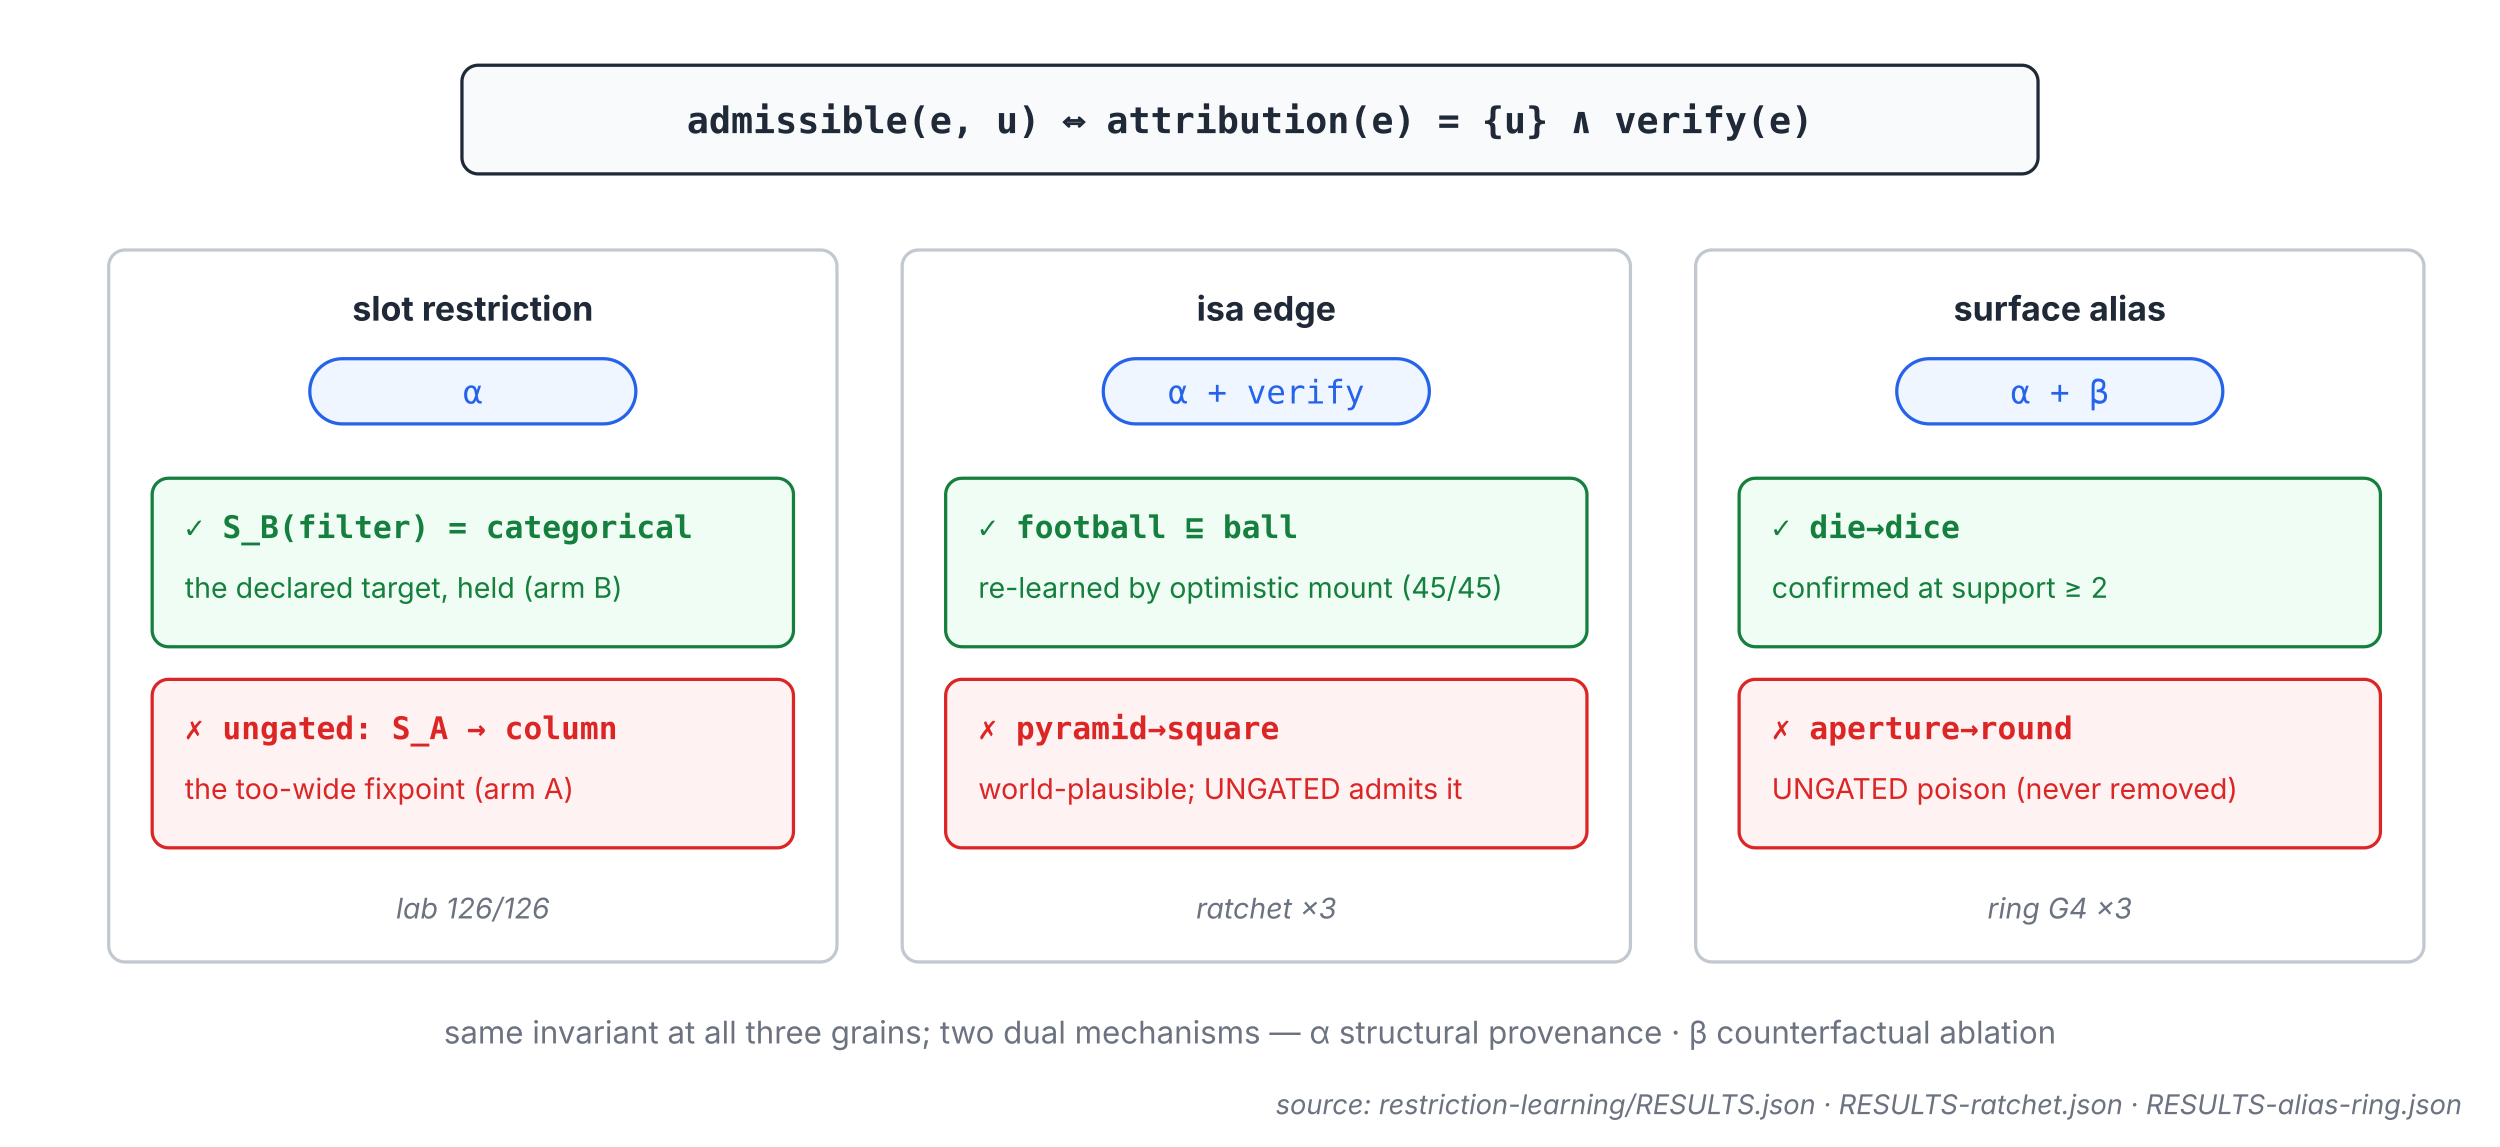
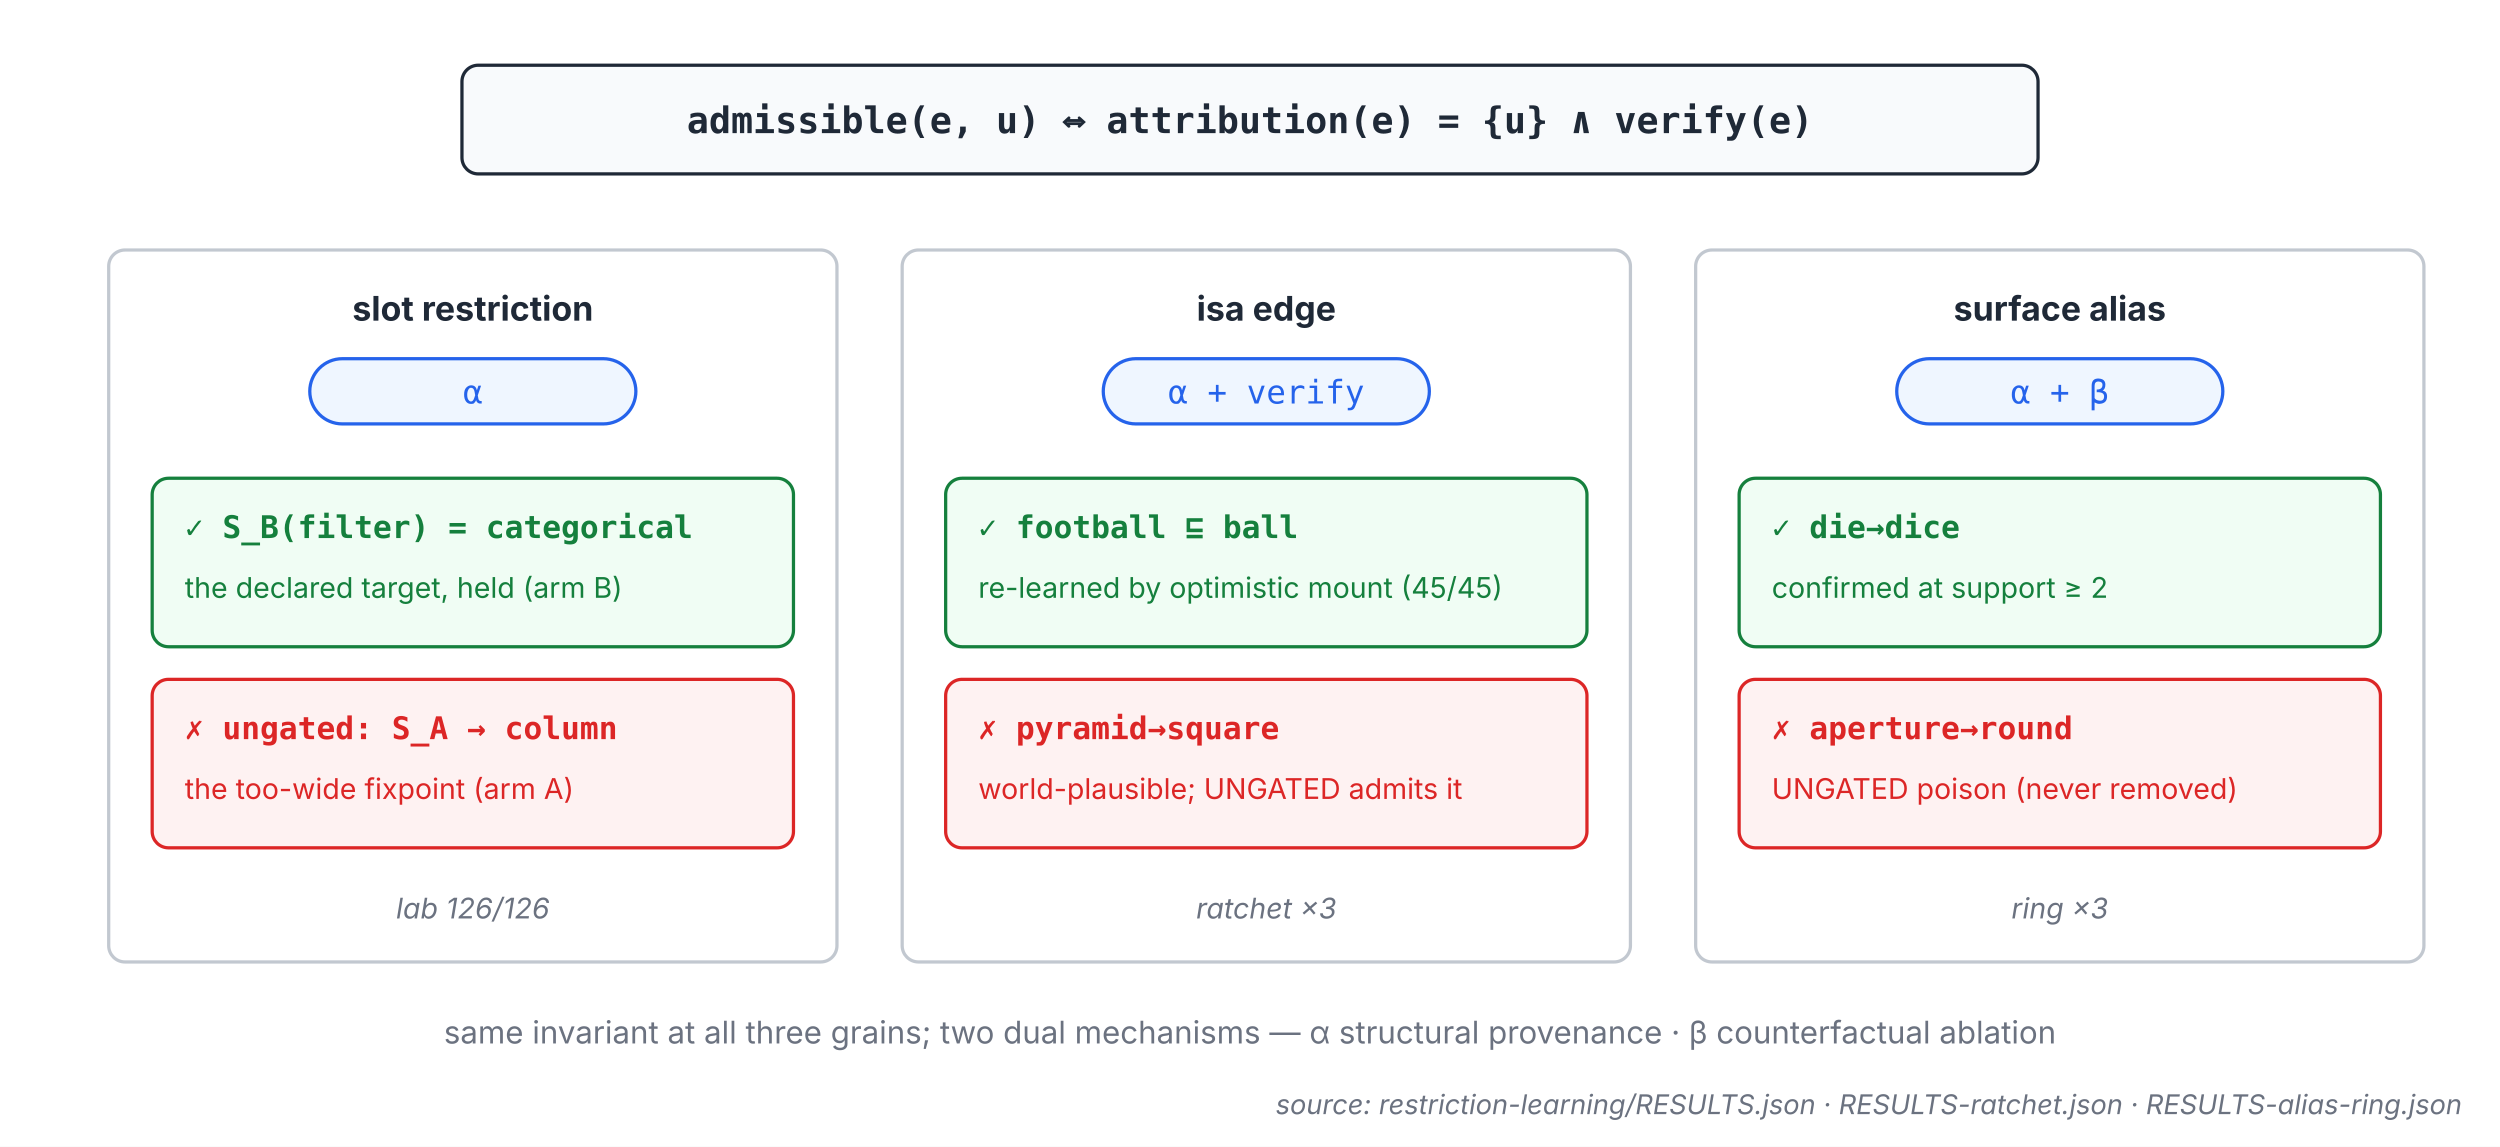
<svg xmlns="http://www.w3.org/2000/svg" viewBox="0 0 920 422" font-family="Inter,'Segoe UI',Helvetica,Arial,sans-serif">
  <defs>
    <marker id="arr" viewBox="0 0 10 10" refX="9" refY="5" markerWidth="7" markerHeight="7" orient="auto-start-reverse">
      <path d="M0,0 L10,5 L0,10 z" fill="#6b7280" />
    </marker>
  </defs>
  <rect width="920" height="422" fill="white" />
  <rect x="170" y="24" width="580" height="40" rx="6" fill="#f8fafc" stroke="#1f2937" stroke-width="1.2" />
  <text x="460" y="49" font-size="13.5" fill="#1f2937" text-anchor="middle" font-weight="700" font-style="normal" font-family="ui-monospace,Consolas,Menlo,monospace">admissible(e, u)  ⟺  attribution(e) = {u}  ∧  verify(e)</text>
  <rect x="40" y="92" width="268" height="262" rx="6" fill="white" stroke="#c2c8d0" stroke-width="1.2" />
  <text x="174" y="118" font-size="12.5" fill="#1f2937" text-anchor="middle" font-weight="700" font-style="normal" font-family="inherit">slot restriction</text>
  <rect x="114" y="132" width="120" height="24" rx="12" fill="#eff6ff" stroke="#2563eb" stroke-width="1.2" />
  <text x="174" y="148.5" font-size="12" fill="#2563eb" text-anchor="middle" font-weight="normal" font-style="normal" font-family="ui-monospace,Consolas,Menlo,monospace">α</text>
  <rect x="56" y="176" width="236" height="62" rx="6" fill="#f0fdf4" stroke="#15803d" stroke-width="1.2" />
  <text x="68" y="198" font-size="11.5" fill="#15803d" text-anchor="start" font-weight="600" font-style="normal" font-family="ui-monospace,Consolas,Menlo,monospace">✓ S_B(filter) = categorical</text>
  <text x="68" y="220" font-size="10.5" fill="#15803d" text-anchor="start" font-weight="normal" font-style="normal" font-family="inherit">the declared target, held (arm B)</text>
  <rect x="56" y="250" width="236" height="62" rx="6" fill="#fef2f2" stroke="#dc2626" stroke-width="1.2" />
  <text x="68" y="272" font-size="11.5" fill="#dc2626" text-anchor="start" font-weight="600" font-style="normal" font-family="ui-monospace,Consolas,Menlo,monospace">✗ ungated: S_A → column</text>
  <text x="68" y="294" font-size="10.5" fill="#dc2626" text-anchor="start" font-weight="normal" font-style="normal" font-family="inherit">the too-wide fixpoint (arm A)</text>
  <text x="174" y="338" font-size="10.5" fill="#6b7280" text-anchor="middle" font-weight="normal" font-style="italic" font-family="inherit">lab 126/126</text>
  <rect x="332" y="92" width="268" height="262" rx="6" fill="white" stroke="#c2c8d0" stroke-width="1.2" />
  <text x="466" y="118" font-size="12.5" fill="#1f2937" text-anchor="middle" font-weight="700" font-style="normal" font-family="inherit">isa edge</text>
  <rect x="406" y="132" width="120" height="24" rx="12" fill="#eff6ff" stroke="#2563eb" stroke-width="1.2" />
  <text x="466" y="148.5" font-size="12" fill="#2563eb" text-anchor="middle" font-weight="normal" font-style="normal" font-family="ui-monospace,Consolas,Menlo,monospace">α + verify</text>
  <rect x="348" y="176" width="236" height="62" rx="6" fill="#f0fdf4" stroke="#15803d" stroke-width="1.2" />
  <text x="360" y="198" font-size="11.5" fill="#15803d" text-anchor="start" font-weight="600" font-style="normal" font-family="ui-monospace,Consolas,Menlo,monospace">✓ football ⊑ ball</text>
  <text x="360" y="220" font-size="10.5" fill="#15803d" text-anchor="start" font-weight="normal" font-style="normal" font-family="inherit">re-learned by optimistic mount (45/45)</text>
  <rect x="348" y="250" width="236" height="62" rx="6" fill="#fef2f2" stroke="#dc2626" stroke-width="1.2" />
  <text x="360" y="272" font-size="11.5" fill="#dc2626" text-anchor="start" font-weight="600" font-style="normal" font-family="ui-monospace,Consolas,Menlo,monospace">✗ pyramid→square</text>
  <text x="360" y="294" font-size="10.5" fill="#dc2626" text-anchor="start" font-weight="normal" font-style="normal" font-family="inherit">world-plausible; UNGATED admits it</text>
  <text x="466" y="338" font-size="10.5" fill="#6b7280" text-anchor="middle" font-weight="normal" font-style="italic" font-family="inherit">ratchet ×3</text>
  <rect x="624" y="92" width="268" height="262" rx="6" fill="white" stroke="#c2c8d0" stroke-width="1.2" />
  <text x="758" y="118" font-size="12.5" fill="#1f2937" text-anchor="middle" font-weight="700" font-style="normal" font-family="inherit">surface alias</text>
  <rect x="698" y="132" width="120" height="24" rx="12" fill="#eff6ff" stroke="#2563eb" stroke-width="1.2" />
  <text x="758" y="148.5" font-size="12" fill="#2563eb" text-anchor="middle" font-weight="normal" font-style="normal" font-family="ui-monospace,Consolas,Menlo,monospace">α + β</text>
  <rect x="640" y="176" width="236" height="62" rx="6" fill="#f0fdf4" stroke="#15803d" stroke-width="1.2" />
  <text x="652" y="198" font-size="11.5" fill="#15803d" text-anchor="start" font-weight="600" font-style="normal" font-family="ui-monospace,Consolas,Menlo,monospace">✓ die→dice</text>
  <text x="652" y="220" font-size="10.5" fill="#15803d" text-anchor="start" font-weight="normal" font-style="normal" font-family="inherit">confirmed at support ≥ 2</text>
  <rect x="640" y="250" width="236" height="62" rx="6" fill="#fef2f2" stroke="#dc2626" stroke-width="1.2" />
  <text x="652" y="272" font-size="11.5" fill="#dc2626" text-anchor="start" font-weight="600" font-style="normal" font-family="ui-monospace,Consolas,Menlo,monospace">✗ aperture→round</text>
  <text x="652" y="294" font-size="10.5" fill="#dc2626" text-anchor="start" font-weight="normal" font-style="normal" font-family="inherit">UNGATED poison (never removed)</text>
-   <text x="758" y="338" font-size="10.5" fill="#6b7280" text-anchor="middle" font-weight="normal" font-style="italic" font-family="inherit">ring G4 ×3</text>
+   <text x="758" y="338" font-size="10.5" fill="#6b7280" text-anchor="middle" font-weight="normal" font-style="italic" font-family="inherit">ring ×3</text>
  <text x="460" y="384" font-size="11.5" fill="#6b7280" text-anchor="middle" font-weight="normal" font-style="normal" font-family="inherit">same invariant at all three grains; two dual mechanisms — α structural provenance · β counterfactual ablation</text>
  <text x="906" y="410" font-size="10" fill="#6b7280" text-anchor="end" font-weight="normal" font-style="italic" font-family="inherit">source: restriction-learning/RESULTS.json · RESULTS-ratchet.json · RESULTS-alias-ring.json</text>
</svg>
